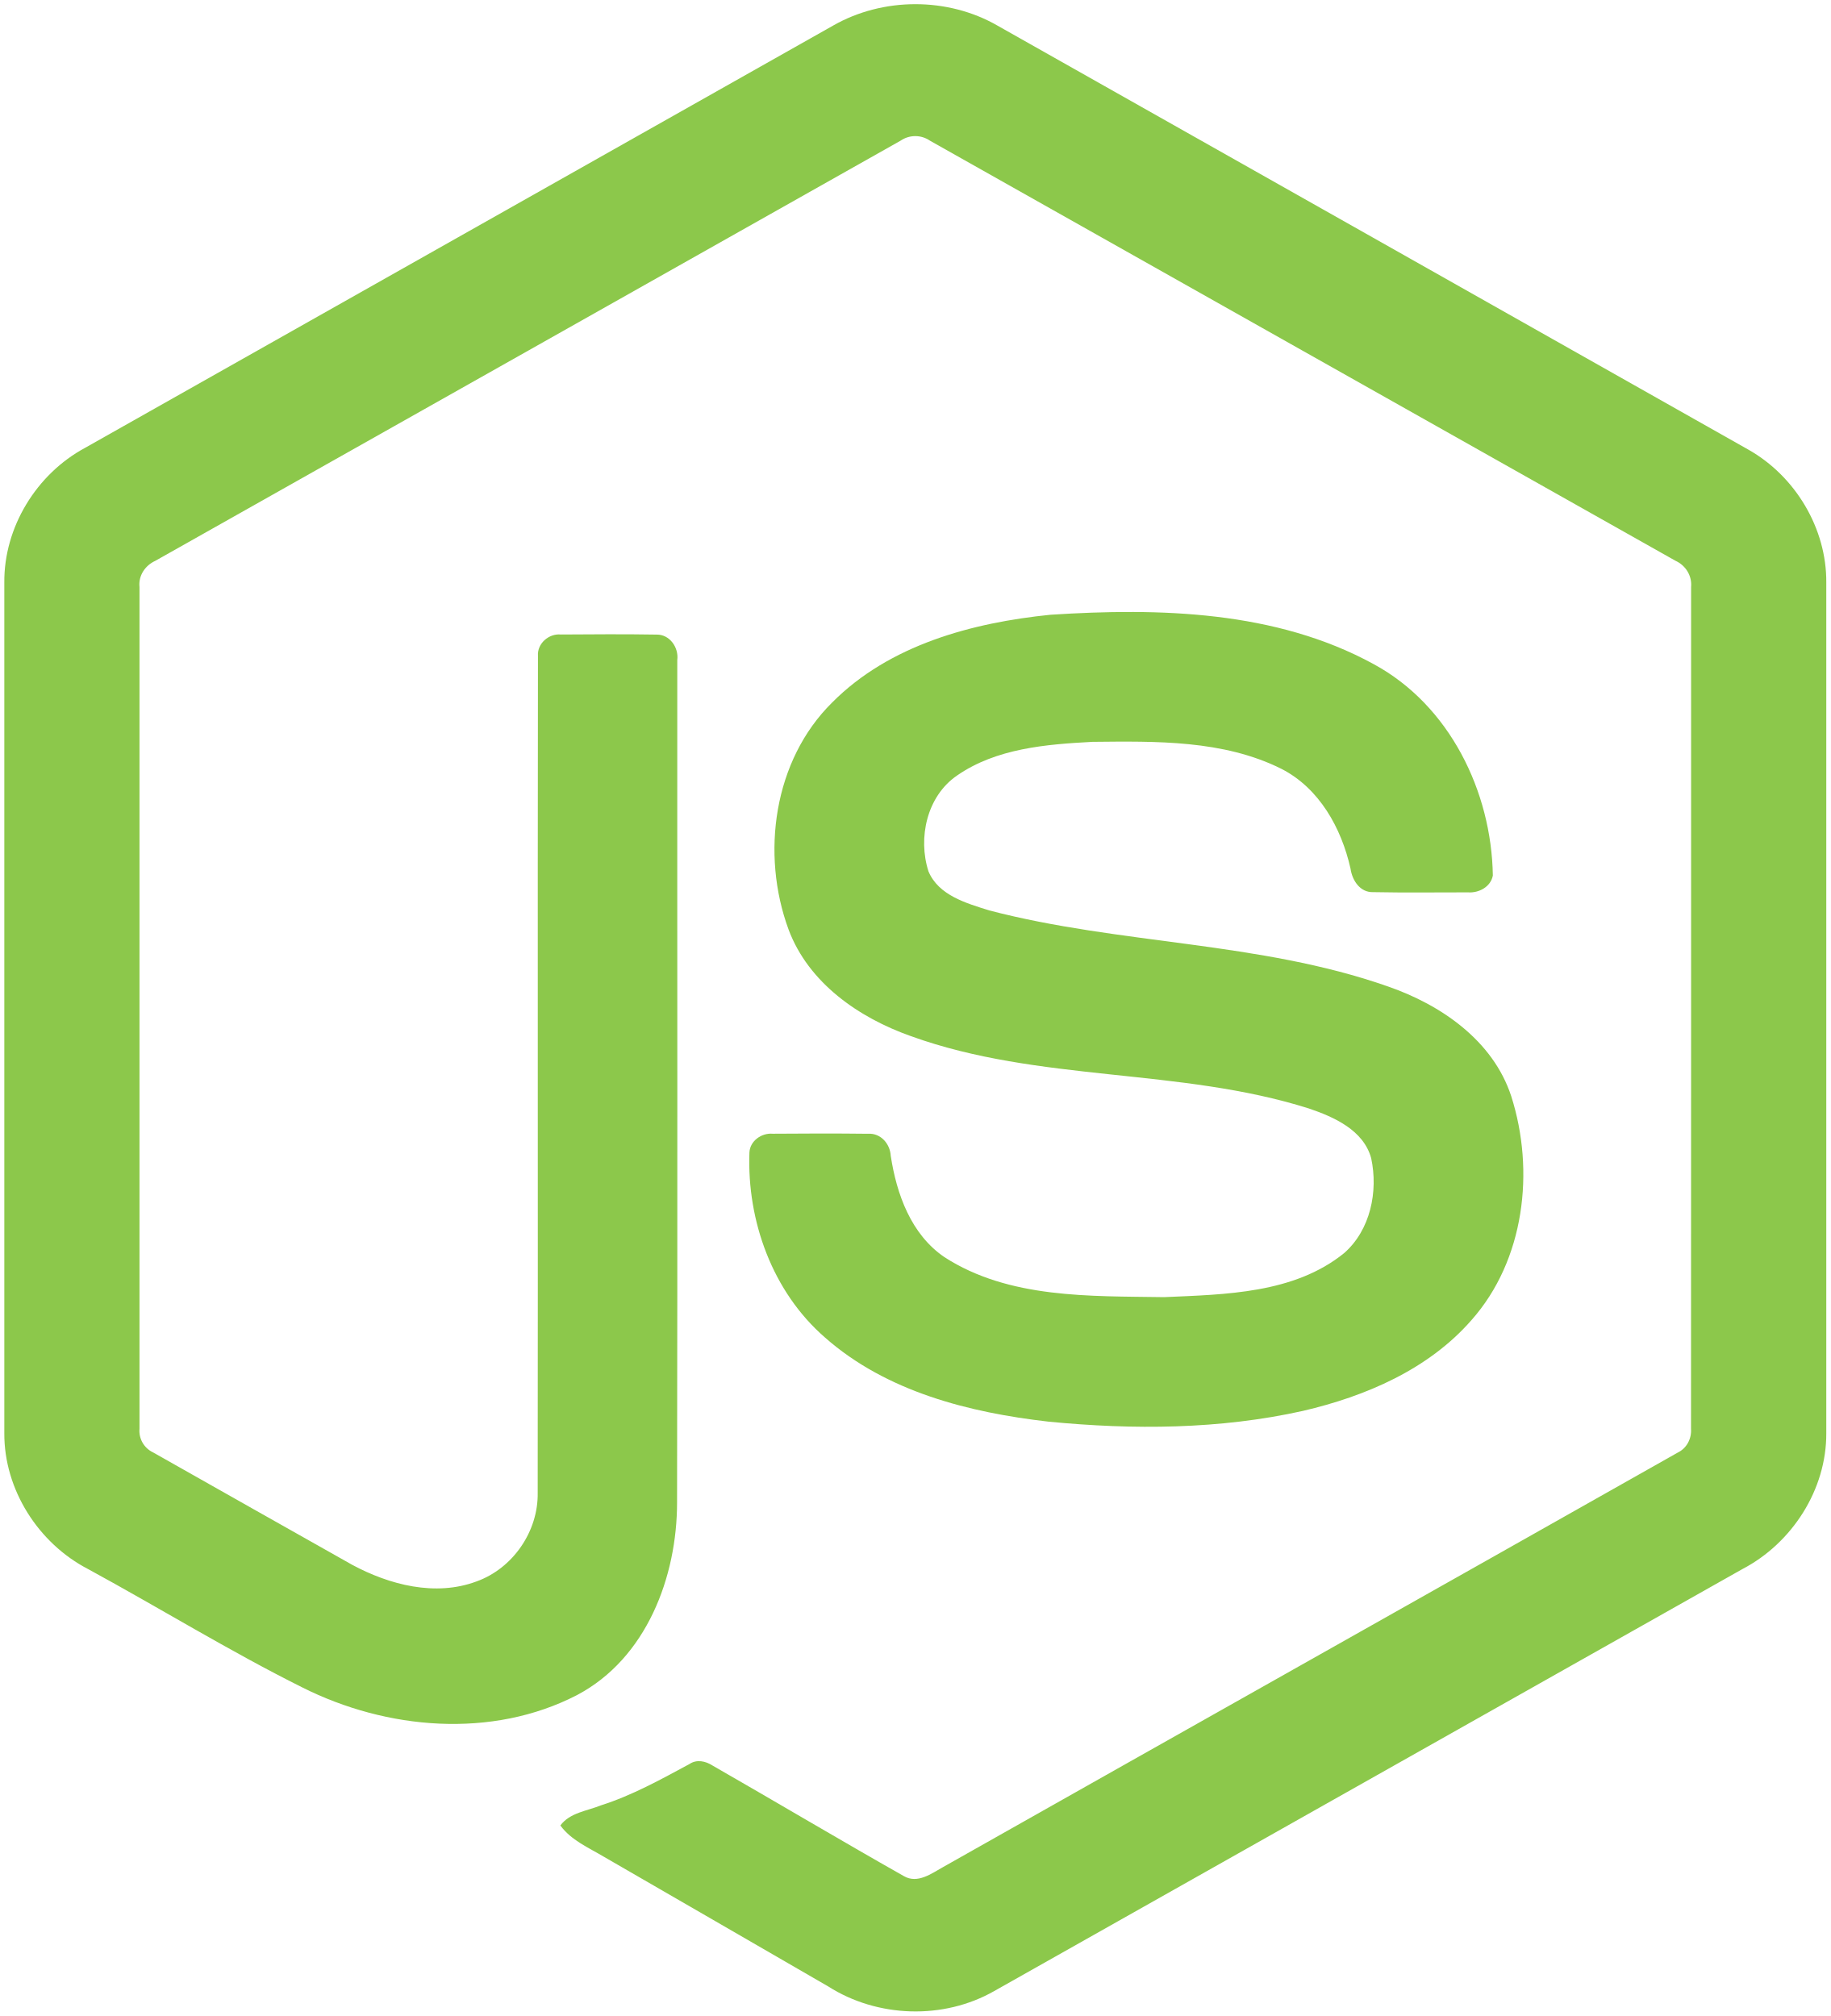
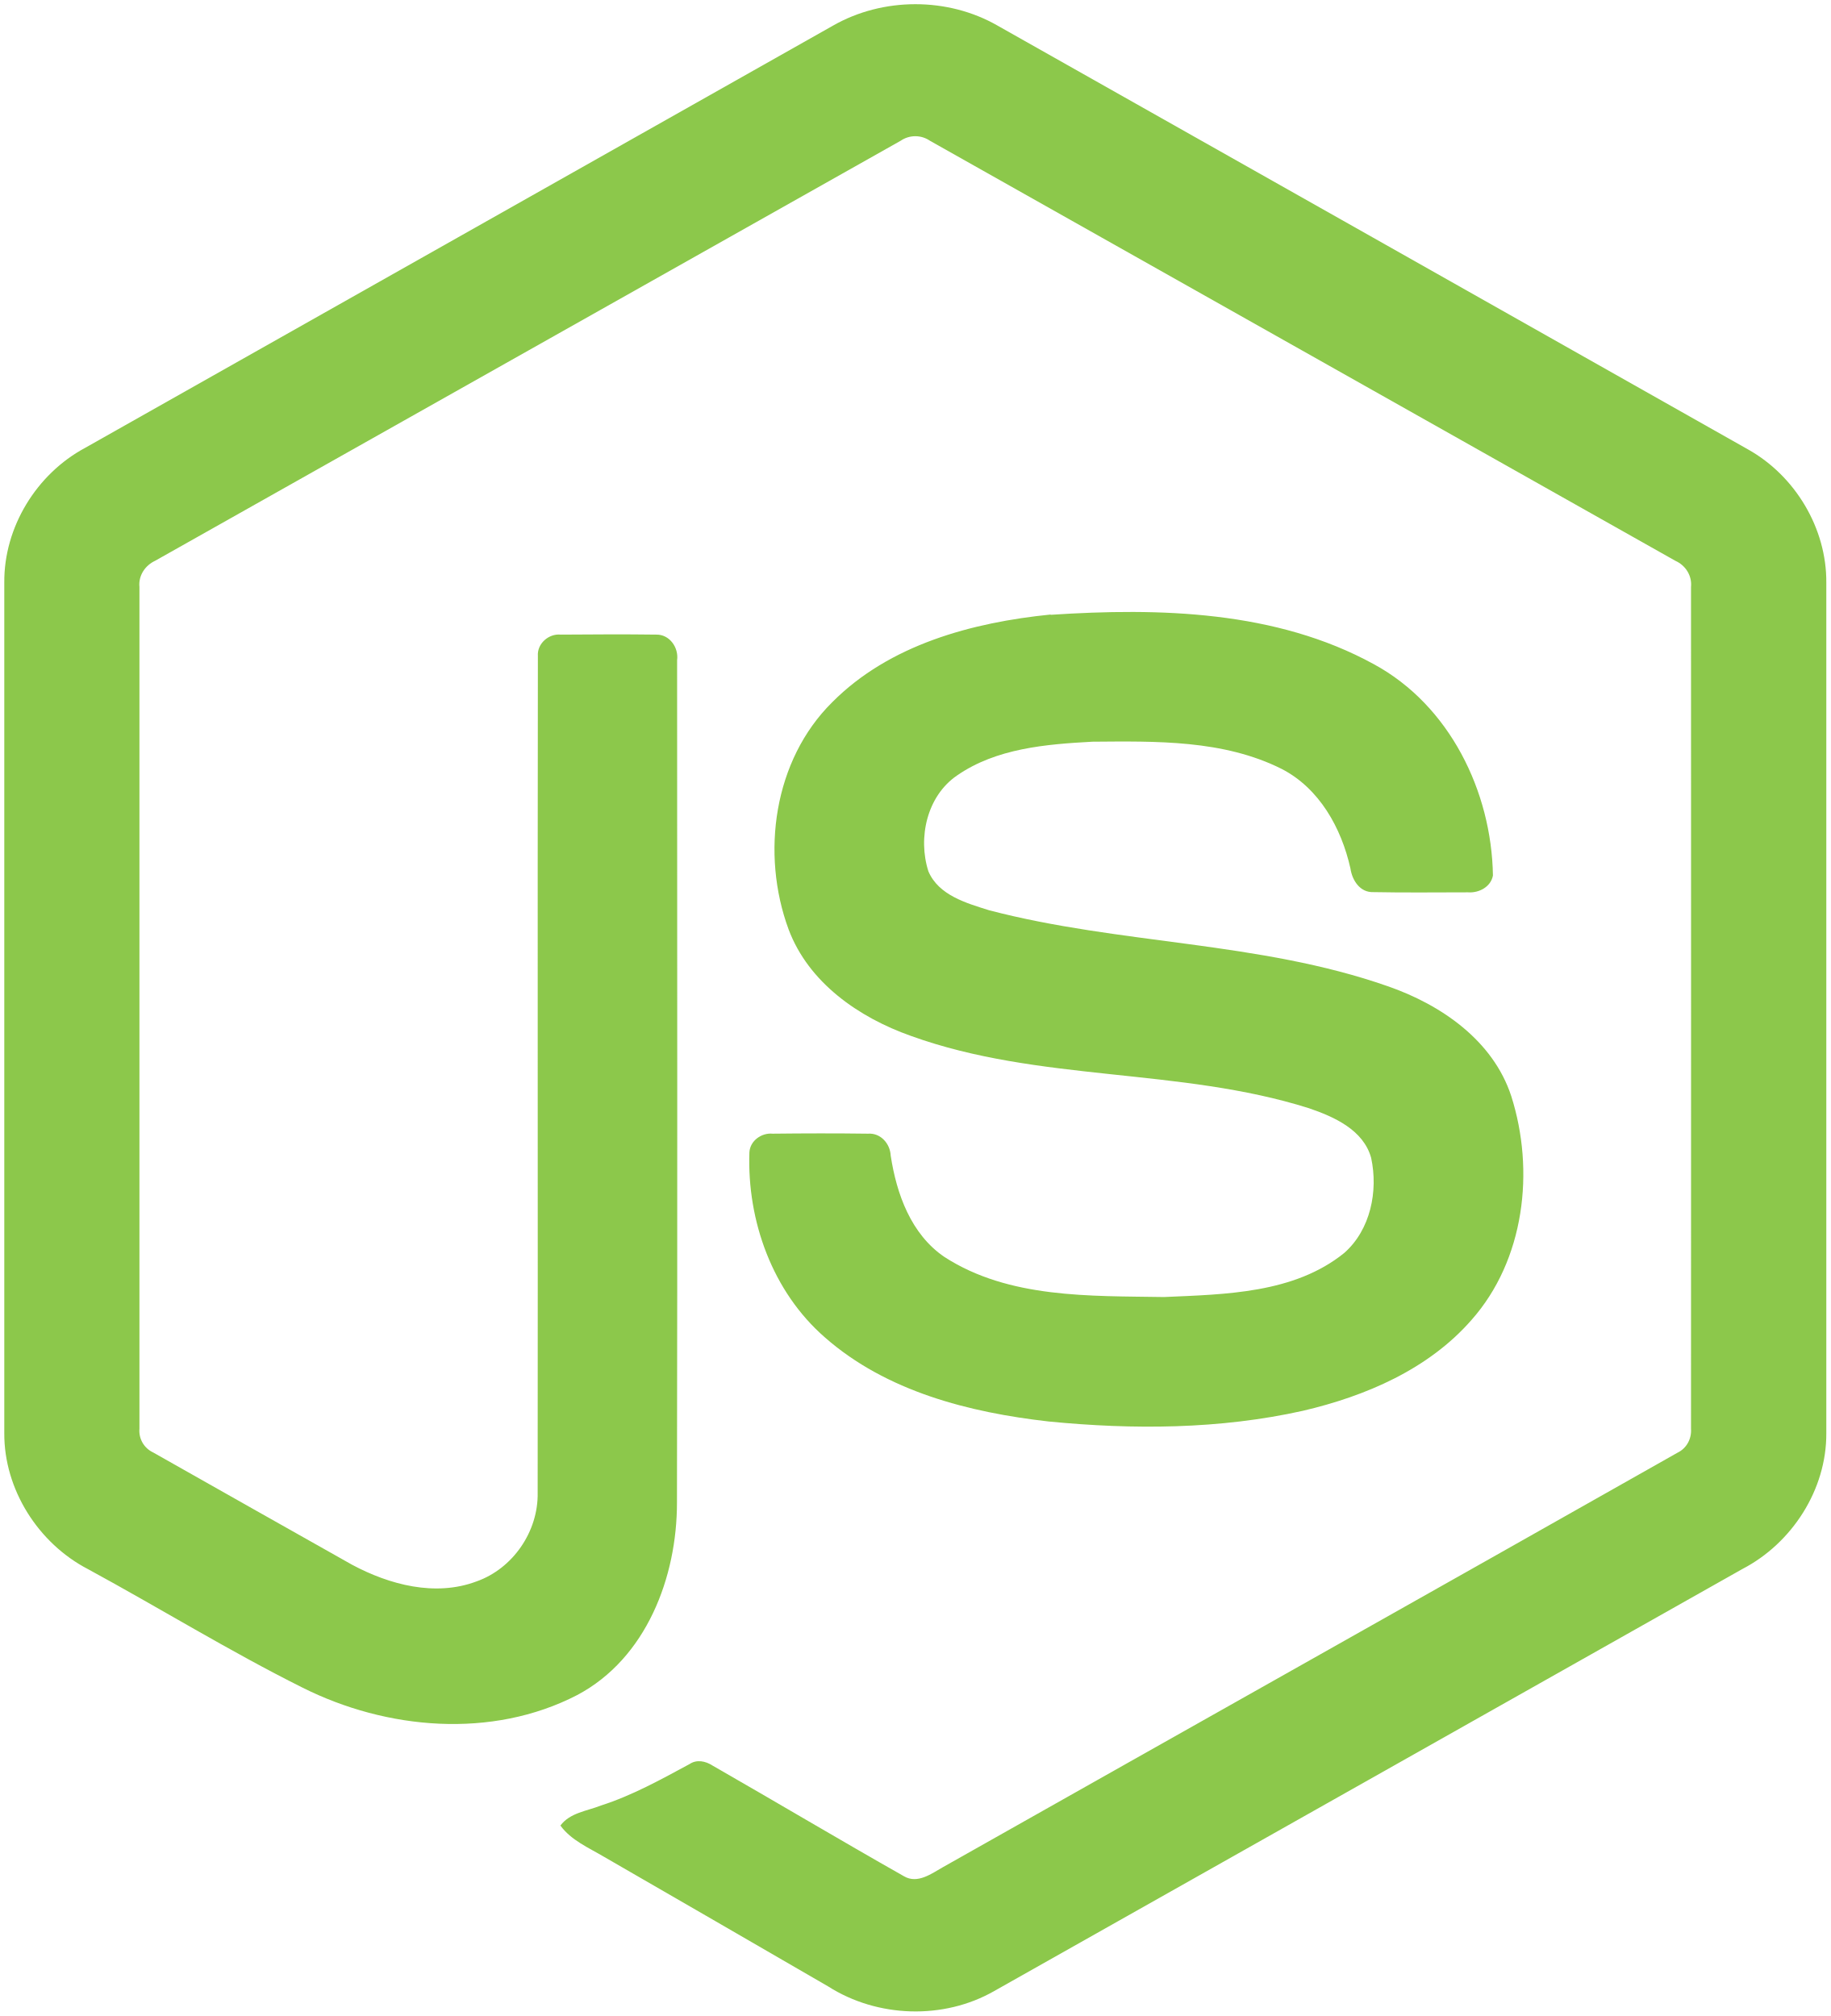
<svg xmlns="http://www.w3.org/2000/svg" width="2270" height="2500" viewBox="0 0 256 282" preserveAspectRatio="xMinYMin meet">
  <g fill="#8CC84B">
-     <path d="M116.504 3.58c6.962-3.985 16.03-4.003 22.986 0 34.995 19.774 70.001 39.517 104.99 59.303 6.581 3.707 10.983 11.031 10.916 18.614v118.968c.049 7.897-4.788 15.396-11.731 19.019-34.88 19.665-69.742 39.354-104.616 59.019-7.106 4.063-16.356 3.75-23.24-.646-10.457-6.062-20.932-12.094-31.39-18.15-2.137-1.274-4.546-2.288-6.055-4.36 1.334-1.798 3.719-2.022 5.657-2.807 4.365-1.388 8.374-3.616 12.384-5.778 1.014-.694 2.252-.428 3.224.193 8.942 5.127 17.805 10.403 26.777 15.481 1.914 1.105 3.852-.362 5.488-1.274 34.228-19.345 68.498-38.617 102.72-57.968 1.268-.61 1.969-1.956 1.866-3.345.024-39.245.006-78.497.012-117.742.145-1.576-.767-3.025-2.192-3.67-34.759-19.575-69.5-39.18-104.253-58.76a3.621 3.621 0 0 0-4.094-.006C91.2 39.257 56.465 58.88 21.712 78.454c-1.42.646-2.373 2.071-2.204 3.653.006 39.245 0 78.497 0 117.748a3.329 3.329 0 0 0 1.89 3.303c9.274 5.259 18.56 10.481 27.84 15.722 5.228 2.814 11.647 4.486 17.407 2.33 5.083-1.823 8.646-7.01 8.549-12.407.048-39.016-.024-78.038.036-117.048-.127-1.732 1.516-3.163 3.2-3 4.456-.03 8.918-.06 13.374.012 1.86-.042 3.14 1.823 2.91 3.568-.018 39.263.048 78.527-.03 117.79.012 10.464-4.287 21.85-13.966 26.97-11.924 6.177-26.662 4.867-38.442-1.056-10.198-5.09-19.93-11.097-29.947-16.55C5.368 215.886.555 208.357.604 200.466V81.497c-.073-7.74 4.504-15.197 11.29-18.85C46.768 42.966 81.636 23.27 116.504 3.58z" />
-     <path d="M146.928 85.99c15.21-.979 31.493-.58 45.18 6.913 10.597 5.742 16.472 17.793 16.659 29.566-.296 1.588-1.956 2.464-3.472 2.355-4.413-.006-8.827.06-13.24-.03-1.872.072-2.96-1.654-3.195-3.309-1.268-5.633-4.34-11.212-9.642-13.929-8.139-4.075-17.576-3.87-26.451-3.785-6.479.344-13.446.905-18.935 4.715-4.214 2.886-5.494 8.712-3.99 13.404 1.418 3.369 5.307 4.456 8.489 5.458 18.33 4.794 37.754 4.317 55.734 10.626 7.444 2.572 14.726 7.572 17.274 15.366 3.333 10.446 1.872 22.932-5.56 31.318-6.027 6.901-14.805 10.657-23.56 12.697-11.647 2.597-23.734 2.663-35.562 1.51-11.122-1.268-22.696-4.19-31.282-11.768-7.342-6.375-10.928-16.308-10.572-25.895.085-1.619 1.697-2.748 3.248-2.615 4.444-.036 8.888-.048 13.332.006 1.775-.127 3.091 1.407 3.182 3.08.82 5.367 2.837 11 7.517 14.182 9.032 5.827 20.365 5.428 30.707 5.591 8.568-.38 18.186-.495 25.178-6.158 3.689-3.23 4.782-8.634 3.785-13.283-1.08-3.925-5.186-5.754-8.712-6.95-18.095-5.724-37.736-3.647-55.656-10.12-7.275-2.571-14.31-7.432-17.105-14.906-3.9-10.578-2.113-23.662 6.098-31.765 8.006-8.06 19.563-11.164 30.551-12.275z" />
+     <path d="M116.5 3.58c6.97-3.98 16.03-4 23 0 35 19.77 70 39.52 104.98 59.3 6.58 3.7 10.98 11.03 10.92 18.62v118.97c.05 7.9-4.8 15.4-11.73 19-34.88 19.68-69.75 39.37-104.62 59.03-7.1 4.07-16.36 3.75-23.24-.64-10.45-6.07-20.92-12.1-31.38-18.15-2.14-1.27-4.55-2.28-6.06-4.35 1.34-1.8 3.72-2.03 5.66-2.8 4.37-1.4 8.38-3.63 12.4-5.8 1-.68 2.24-.42 3.2.2 8.95 5.13 17.8 10.4 26.8 15.5 1.9 1.1 3.84-.38 5.47-1.3 34.22-19.33 68.5-38.6 102.7-57.96 1.28-.62 1.98-1.96 1.88-3.35.02-39.25 0-78.5 0-117.74.16-1.57-.75-3.02-2.18-3.66-34.76-19.58-69.5-39.18-104.25-58.76a3.62 3.62 0 0 0-4.1 0C91.2 39.25 56.47 58.87 21.7 78.44c-1.4.65-2.36 2.07-2.2 3.66 0 39.25 0 78.5 0 117.76a3.33 3.33 0 0 0 1.9 3.3c9.27 5.26 18.56 10.48 27.84 15.72 5.23 2.8 11.64 4.5 17.4 2.33 5.1-1.8 8.65-7 8.55-12.4.04-39-.03-78.03.03-117.04-.13-1.74 1.52-3.17 3.2-3 4.46-.03 8.92-.06 13.37 0 1.86-.03 3.14 1.83 2.9 3.58 0 39.26.06 78.52-.02 117.8.02 10.45-4.28 21.84-13.96 26.96-11.93 6.17-26.66 4.86-38.44-1.06-10.2-5.1-19.93-11.1-29.95-16.55C5.37 215.9.55 208.35.6 200.46V81.5c-.07-7.74 4.5-15.2 11.3-18.85C46.76 42.97 81.63 23.27 116.5 3.58zM146.93 86c15.2-1 31.5-.6 45.18 6.9 10.6 5.74 16.48 17.8 16.67 29.57-.3 1.6-1.96 2.46-3.48 2.35-4.42 0-8.83.06-13.25-.03-1.87.07-2.96-1.66-3.2-3.32-1.26-5.63-4.33-11.2-9.63-13.92-8.14-4.08-17.58-3.87-26.45-3.8-6.48.35-13.45.92-18.94 4.73-4.2 2.87-5.5 8.7-4 13.4 1.43 3.36 5.32 4.45 8.5 5.45 18.33 4.8 37.75 4.32 55.73 10.62 7.45 2.58 14.73 7.58 17.28 15.37 3.33 10.45 1.87 22.93-5.56 31.32-6.03 6.9-14.8 10.65-23.56 12.7-11.65 2.6-23.74 2.66-35.56 1.5-11.13-1.26-22.7-4.2-31.3-11.76-7.33-6.38-10.9-16.3-10.56-25.9.1-1.62 1.7-2.75 3.25-2.6 4.44-.05 8.9-.06 13.33 0 1.78-.13 3.1 1.4 3.18 3.07.82 5.37 2.84 11 7.52 14.18 9.03 5.83 20.37 5.43 30.7 5.6 8.58-.38 18.2-.5 25.2-6.16 3.68-3.24 4.77-8.65 3.77-13.3-1.08-3.92-5.18-5.75-8.7-6.95-18.1-5.72-37.75-3.64-55.67-10.12-7.27-2.57-14.3-7.43-17.1-14.9-3.9-10.58-2.1-23.66 6.1-31.77 8-8.06 19.56-11.16 30.55-12.27z" />
  </g>
</svg>
